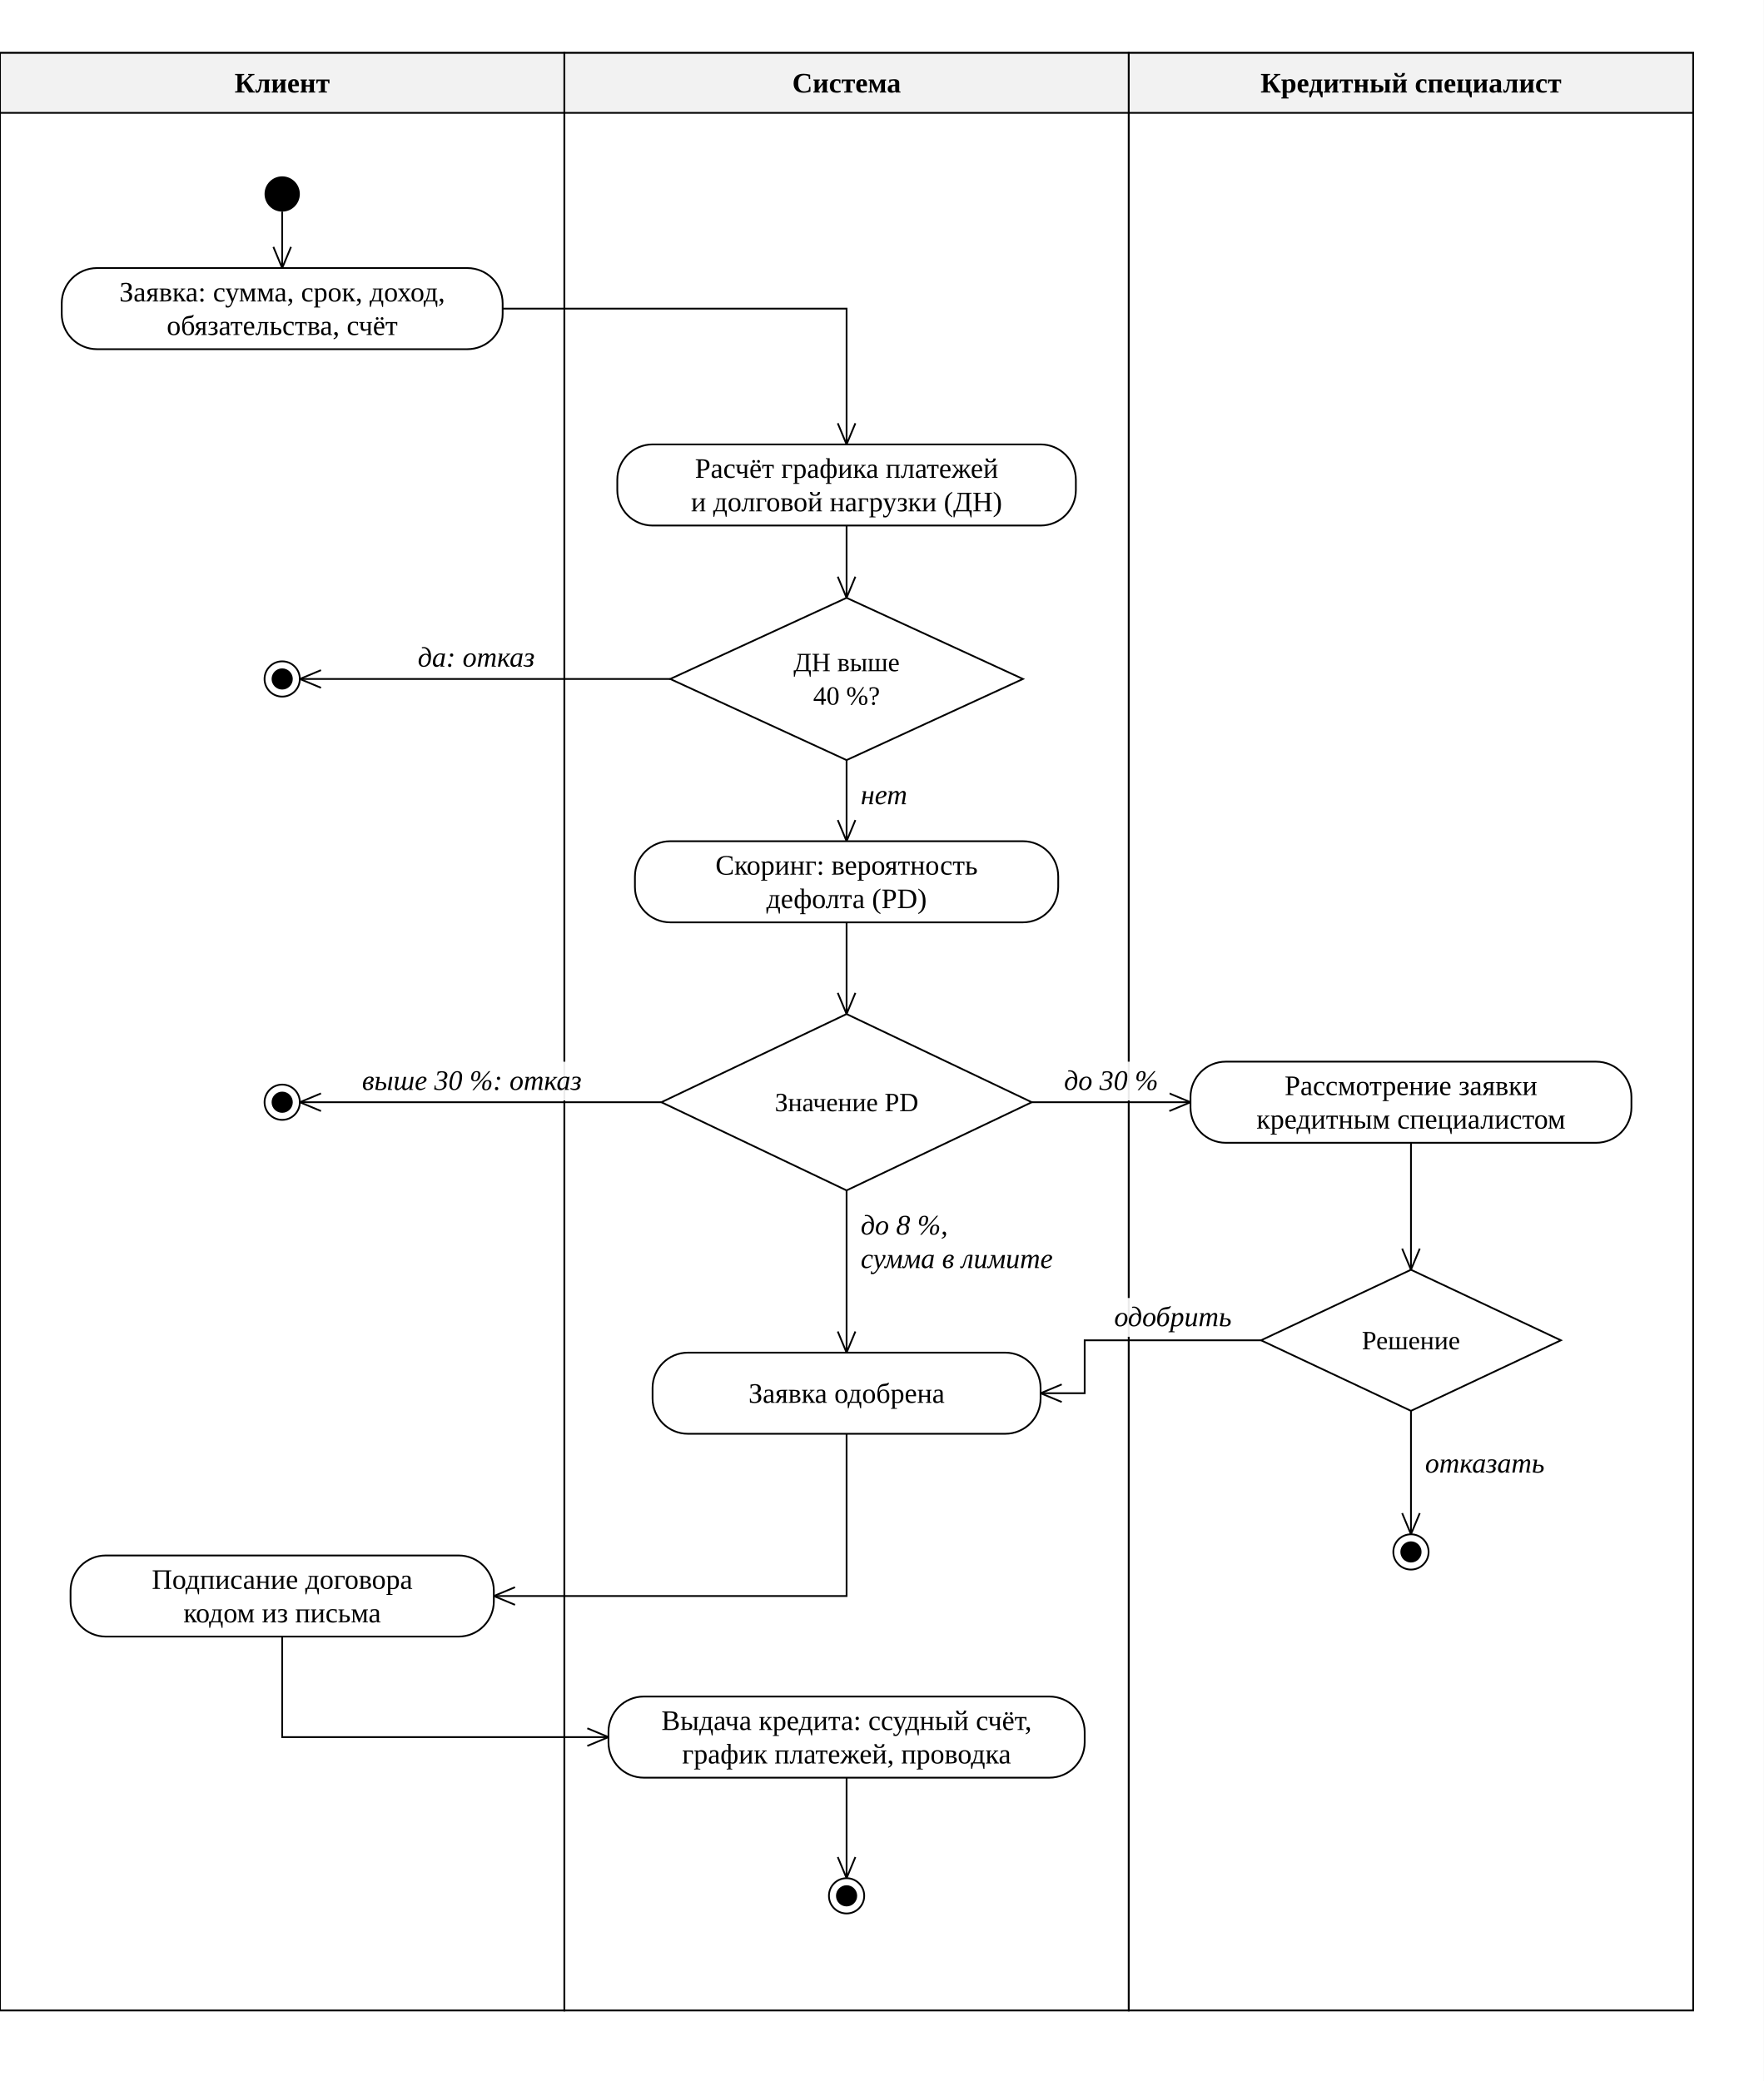
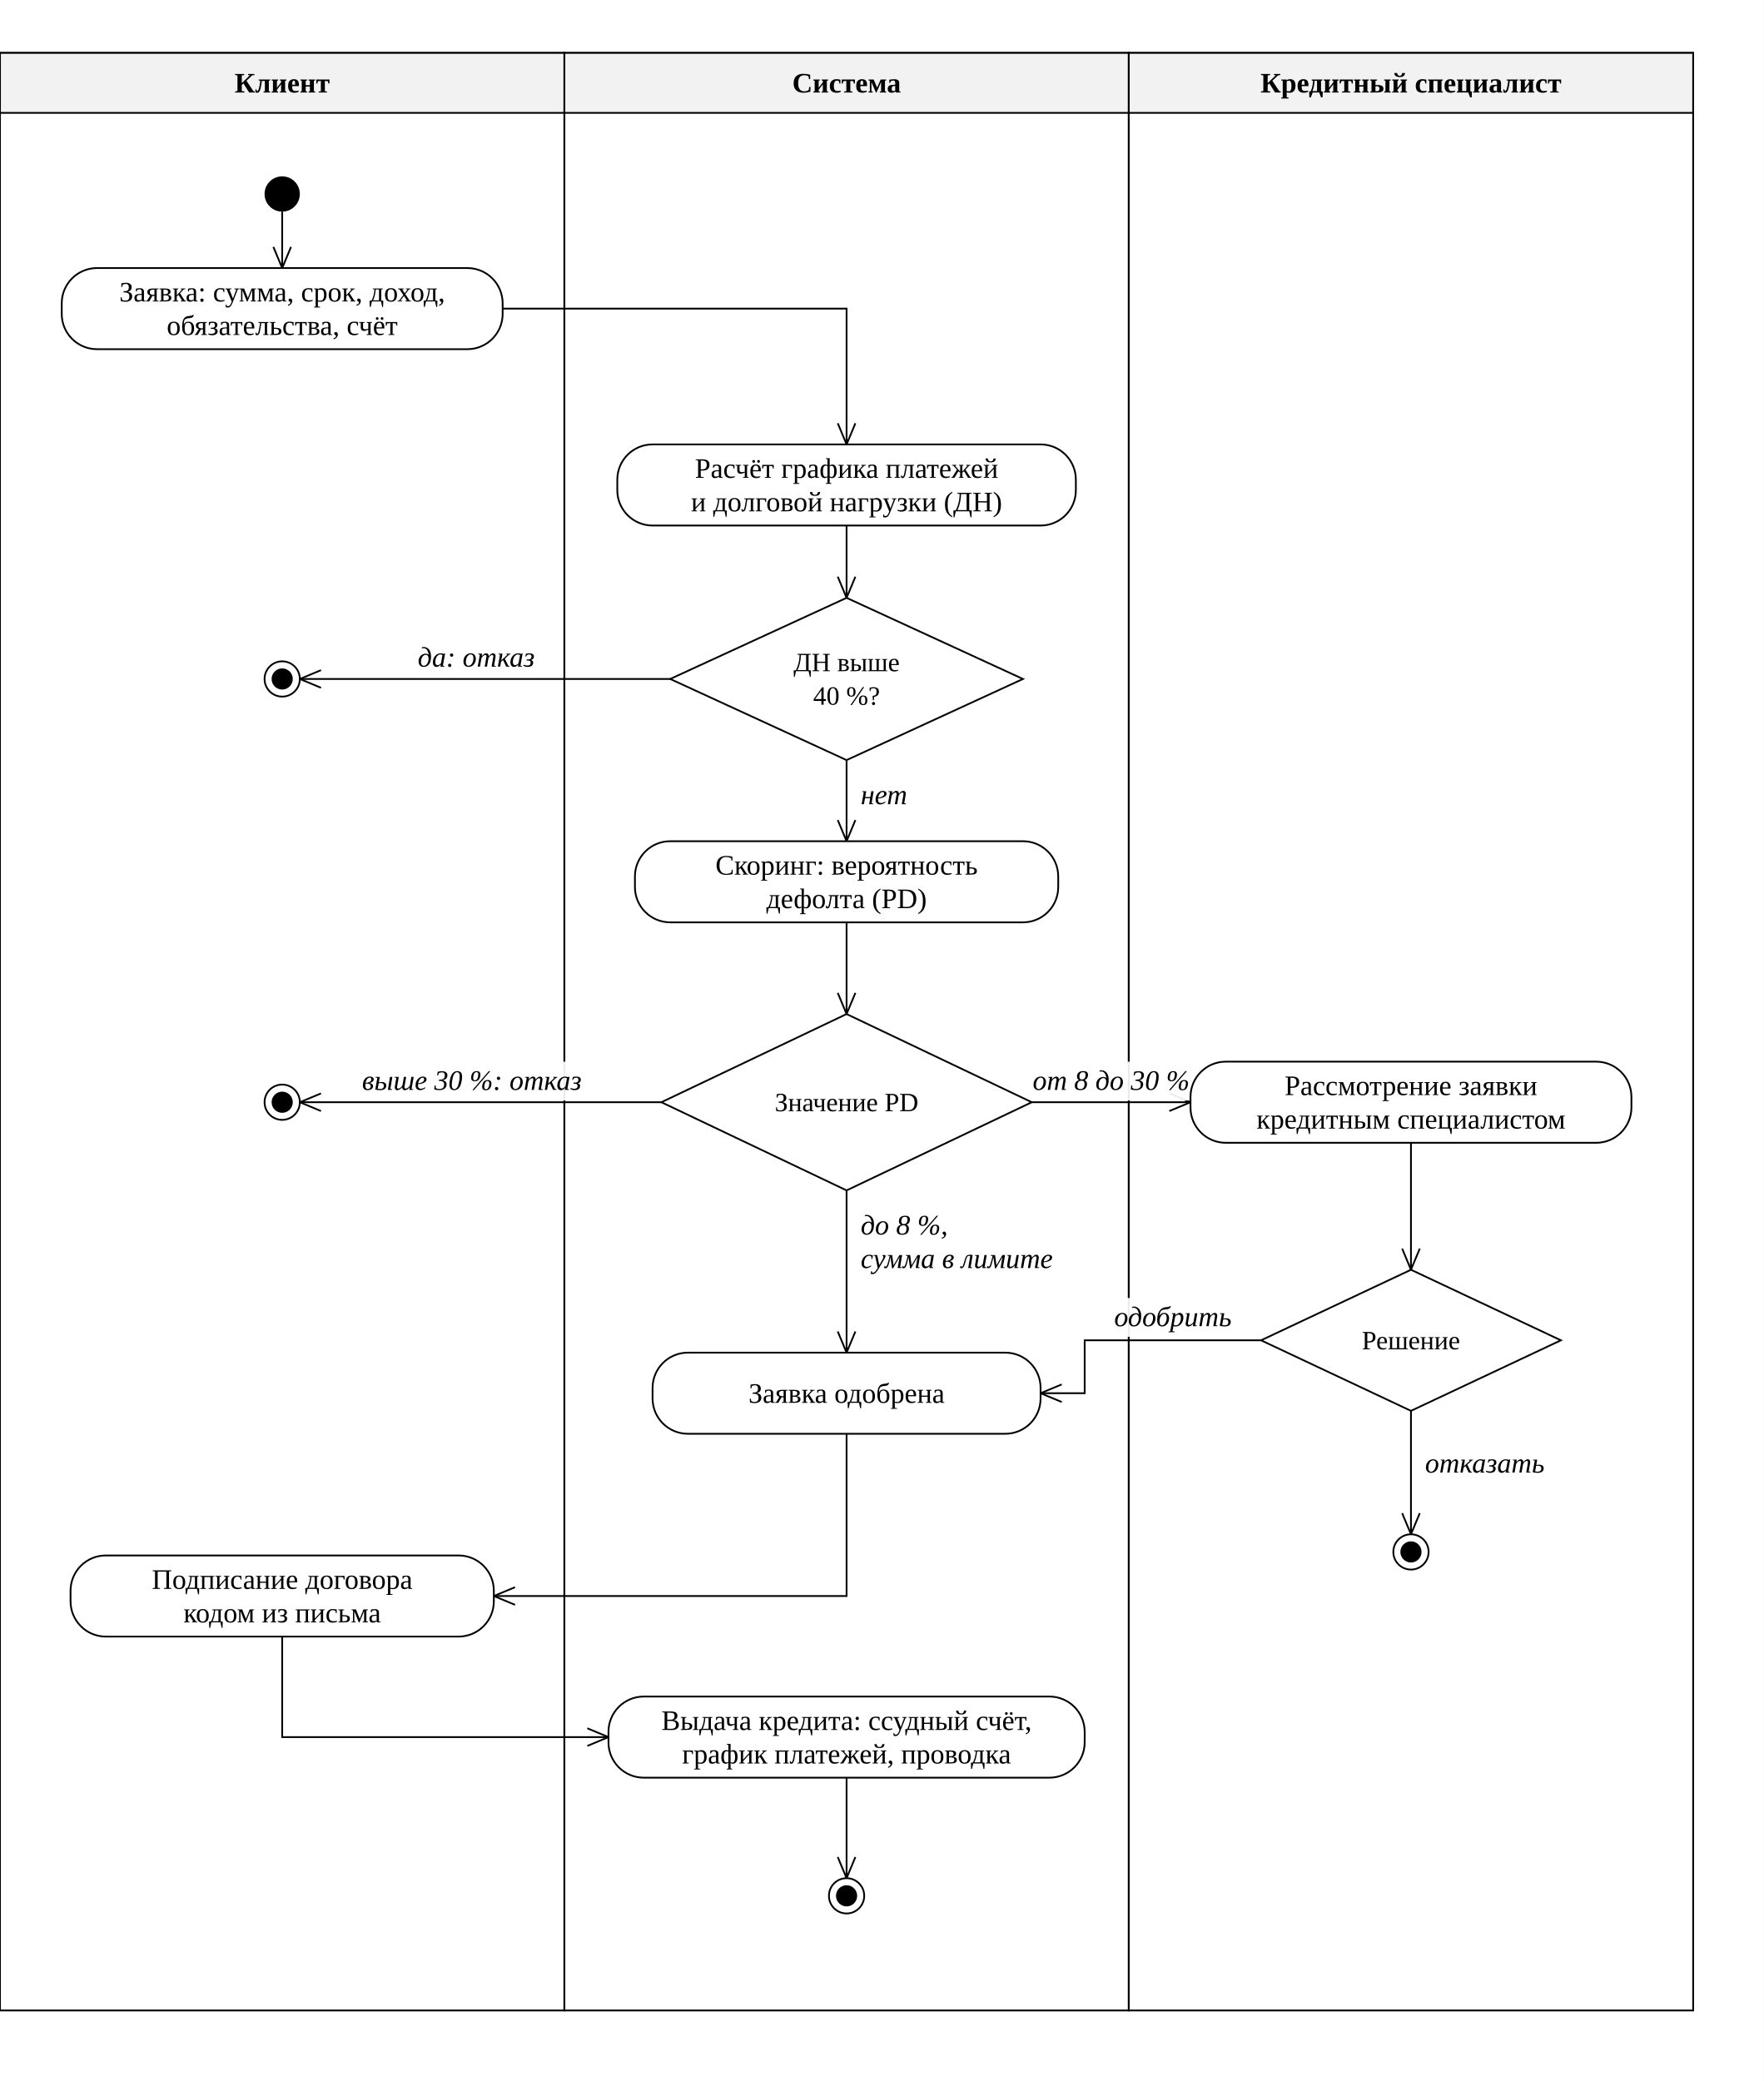
<svg xmlns="http://www.w3.org/2000/svg" width="1000" height="1180" viewBox="0 0 1000 1180" font-family="Times New Roman, serif">
  <rect width="100%" height="100%" fill="#ffffff" />
  <rect x="0" y="30" width="320" height="1110" fill="none" stroke="#000" />
  <rect x="320" y="30" width="320" height="1110" fill="none" stroke="#000" />
  <rect x="640" y="30" width="320" height="1110" fill="none" stroke="#000" />
  <path d="M160,120 L160,152" fill="none" stroke="#000" />
  <polyline points="155,140 160,152 165,140" fill="none" stroke="#000" />
  <path d="M285,175 L480,175 L480,252" fill="none" stroke="#000" />
  <polyline points="475,240 480,252 485,240" fill="none" stroke="#000" />
  <path d="M480,298 L480,339" fill="none" stroke="#000" />
  <polyline points="475,327 480,339 485,327" fill="none" stroke="#000" />
  <path d="M380,385 L170,385" fill="none" stroke="#000" />
  <polyline points="182,380 170,385 182,390" fill="none" stroke="#000" />
  <rect x="228.56" y="362" width="82.88" height="22" fill="#fff" opacity="0.92" />
  <text x="270" y="378" font-size="16" text-anchor="middle" font-style="italic">да: отказ</text>
  <path d="M480,431 L480,477" fill="none" stroke="#000" />
  <polyline points="475,465 480,477 485,465" fill="none" stroke="#000" />
  <rect x="485" y="440" width="32.96" height="22" fill="#fff" opacity="0.92" />
  <text x="488" y="456" font-size="16" text-anchor="start" font-style="italic">нет</text>
  <path d="M480,523 L480,575" fill="none" stroke="#000" />
  <polyline points="475,563 480,575 485,563" fill="none" stroke="#000" />
  <path d="M375,625 L170,625" fill="none" stroke="#000" />
  <polyline points="182,620 170,625 182,630" fill="none" stroke="#000" />
  <rect x="196.94" y="602" width="141.12" height="22" fill="#fff" opacity="0.92" />
  <text x="267.5" y="618" font-size="16" text-anchor="middle" font-style="italic">выше 30 %: отказ</text>
  <path d="M585,625 L675,625" fill="none" stroke="#000" />
  <polyline points="663,630 675,625 663,620" fill="none" stroke="#000" />
-   <rect x="596.88" y="602" width="66.24" height="22" fill="#fff" opacity="0.92" />
-   <text x="630" y="618" font-size="16" text-anchor="middle" font-style="italic">до 30 %</text>
+   <rect x="576.08" y="602" width="107.84" height="22" fill="#fff" opacity="0.92" />
+   <text x="630" y="618" font-size="16" text-anchor="middle" font-style="italic">от 8 до 30 %</text>
  <path d="M480,675 L480,767" fill="none" stroke="#000" />
  <polyline points="475,755 480,767 485,755" fill="none" stroke="#000" />
  <rect x="485" y="684" width="124.48" height="41" fill="#fff" opacity="0.92" />
  <text x="488" y="700" font-size="16" text-anchor="start" font-style="italic">до 8 %,</text>
  <text x="488" y="719" font-size="16" text-anchor="start" font-style="italic">сумма в лимите</text>
  <path d="M800,648 L800,720" fill="none" stroke="#000" />
  <polyline points="795,708 800,720 805,708" fill="none" stroke="#000" />
  <path d="M715,760 L615,760 L615,790 L590,790" fill="none" stroke="#000" />
  <polyline points="602,785 590,790 602,795" fill="none" stroke="#000" />
  <rect x="627.72" y="736" width="74.56" height="22" fill="#fff" opacity="0.92" />
  <text x="665" y="752" font-size="16" text-anchor="middle" font-style="italic">одобрить</text>
  <path d="M800,800 L800,870" fill="none" stroke="#000" />
  <polyline points="795,858 800,870 805,858" fill="none" stroke="#000" />
  <rect x="805" y="819" width="74.56" height="22" fill="#fff" opacity="0.92" />
  <text x="808" y="835" font-size="16" text-anchor="start" font-style="italic">отказать</text>
  <path d="M480,813 L480,905 L280,905" fill="none" stroke="#000" />
  <polyline points="292,900 280,905 292,910" fill="none" stroke="#000" />
  <path d="M160,928 L160,985 L345,985" fill="none" stroke="#000" />
  <polyline points="333,990 345,985 333,980" fill="none" stroke="#000" />
  <path d="M480,1008 L480,1065" fill="none" stroke="#000" />
  <polyline points="475,1053 480,1065 485,1053" fill="none" stroke="#000" />
  <rect x="0" y="30" width="320" height="34" rx="0" fill="#f2f2f2" stroke="#000" />
  <text x="160" y="52.44" font-size="16" text-anchor="middle" font-weight="bold">Клиент</text>
  <rect x="320" y="30" width="320" height="34" rx="0" fill="#f2f2f2" stroke="#000" />
  <text x="480" y="52.44" font-size="16" text-anchor="middle" font-weight="bold">Система</text>
  <rect x="640" y="30" width="320" height="34" rx="0" fill="#f2f2f2" stroke="#000" />
  <text x="800" y="52.44" font-size="16" text-anchor="middle" font-weight="bold">Кредитный специалист</text>
  <circle cx="160" cy="110" r="10" fill="#000" />
  <rect x="35" y="152" width="250" height="46" rx="20" fill="#fff" stroke="#000" />
  <text x="160" y="170.94" font-size="16" text-anchor="middle">Заявка: сумма, срок, доход,</text>
  <text x="160" y="189.94" font-size="16" text-anchor="middle">обязательства, счёт</text>
  <rect x="350" y="252" width="260" height="46" rx="20" fill="#fff" stroke="#000" />
  <text x="480" y="270.94" font-size="16" text-anchor="middle">Расчёт графика платежей</text>
  <text x="480" y="289.94" font-size="16" text-anchor="middle">и долговой нагрузки (ДН)</text>
  <polygon points="480,339 580,385 480,431 380,385" fill="#fff" stroke="#000" />
  <text x="480" y="380.6" font-size="15" text-anchor="middle">ДН выше</text>
  <text x="480" y="399.6" font-size="15" text-anchor="middle">40 %?</text>
  <circle cx="160" cy="385" r="10" fill="#fff" stroke="#000" />
  <circle cx="160" cy="385" r="6" fill="#000" />
  <rect x="360" y="477" width="240" height="46" rx="20" fill="#fff" stroke="#000" />
  <text x="480" y="495.94" font-size="16" text-anchor="middle">Скоринг: вероятность</text>
  <text x="480" y="514.94" font-size="16" text-anchor="middle">дефолта (PD)</text>
  <polygon points="480,575 585,625 480,675 375,625" fill="#fff" stroke="#000" />
  <text x="480" y="630.1" font-size="15" text-anchor="middle">Значение PD</text>
  <circle cx="160" cy="625" r="10" fill="#fff" stroke="#000" />
  <circle cx="160" cy="625" r="6" fill="#000" />
  <rect x="675" y="602" width="250" height="46" rx="20" fill="#fff" stroke="#000" />
  <text x="800" y="620.94" font-size="16" text-anchor="middle">Рассмотрение заявки</text>
  <text x="800" y="639.94" font-size="16" text-anchor="middle">кредитным специалистом</text>
  <rect x="370" y="767" width="220" height="46" rx="20" fill="#fff" stroke="#000" />
  <text x="480" y="795.44" font-size="16" text-anchor="middle">Заявка одобрена</text>
  <polygon points="800,720 885,760 800,800 715,760" fill="#fff" stroke="#000" />
  <text x="800" y="765.1" font-size="15" text-anchor="middle">Решение</text>
  <circle cx="800" cy="880" r="10" fill="#fff" stroke="#000" />
  <circle cx="800" cy="880" r="6" fill="#000" />
  <rect x="40" y="882" width="240" height="46" rx="20" fill="#fff" stroke="#000" />
  <text x="160" y="900.94" font-size="16" text-anchor="middle">Подписание договора</text>
  <text x="160" y="919.94" font-size="16" text-anchor="middle">кодом из письма</text>
  <rect x="345" y="962" width="270" height="46" rx="20" fill="#fff" stroke="#000" />
  <text x="480" y="980.94" font-size="16" text-anchor="middle">Выдача кредита: ссудный счёт,</text>
  <text x="480" y="999.94" font-size="16" text-anchor="middle">график платежей, проводка</text>
  <circle cx="480" cy="1075" r="10" fill="#fff" stroke="#000" />
  <circle cx="480" cy="1075" r="6" fill="#000" />
</svg>
